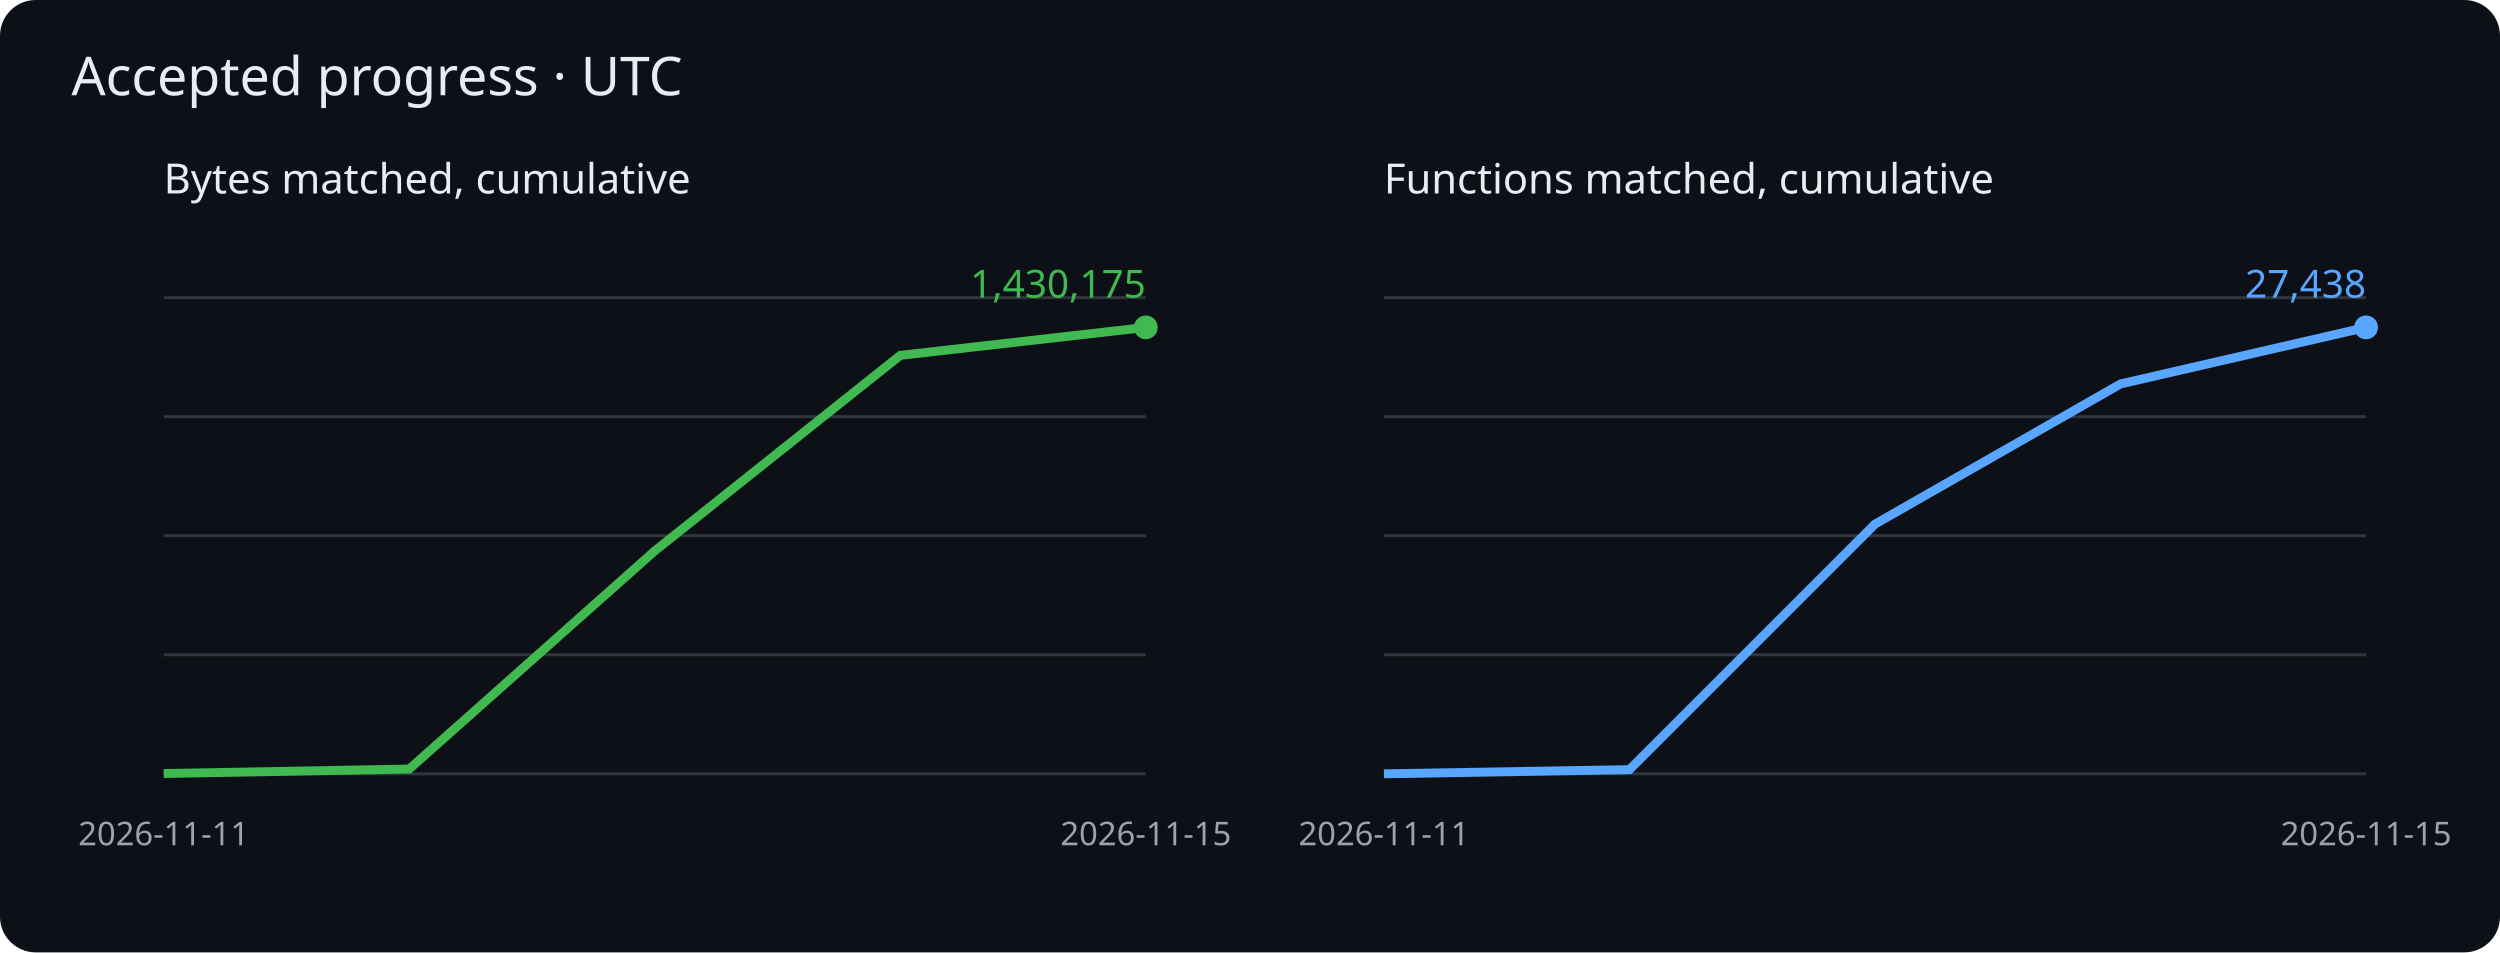
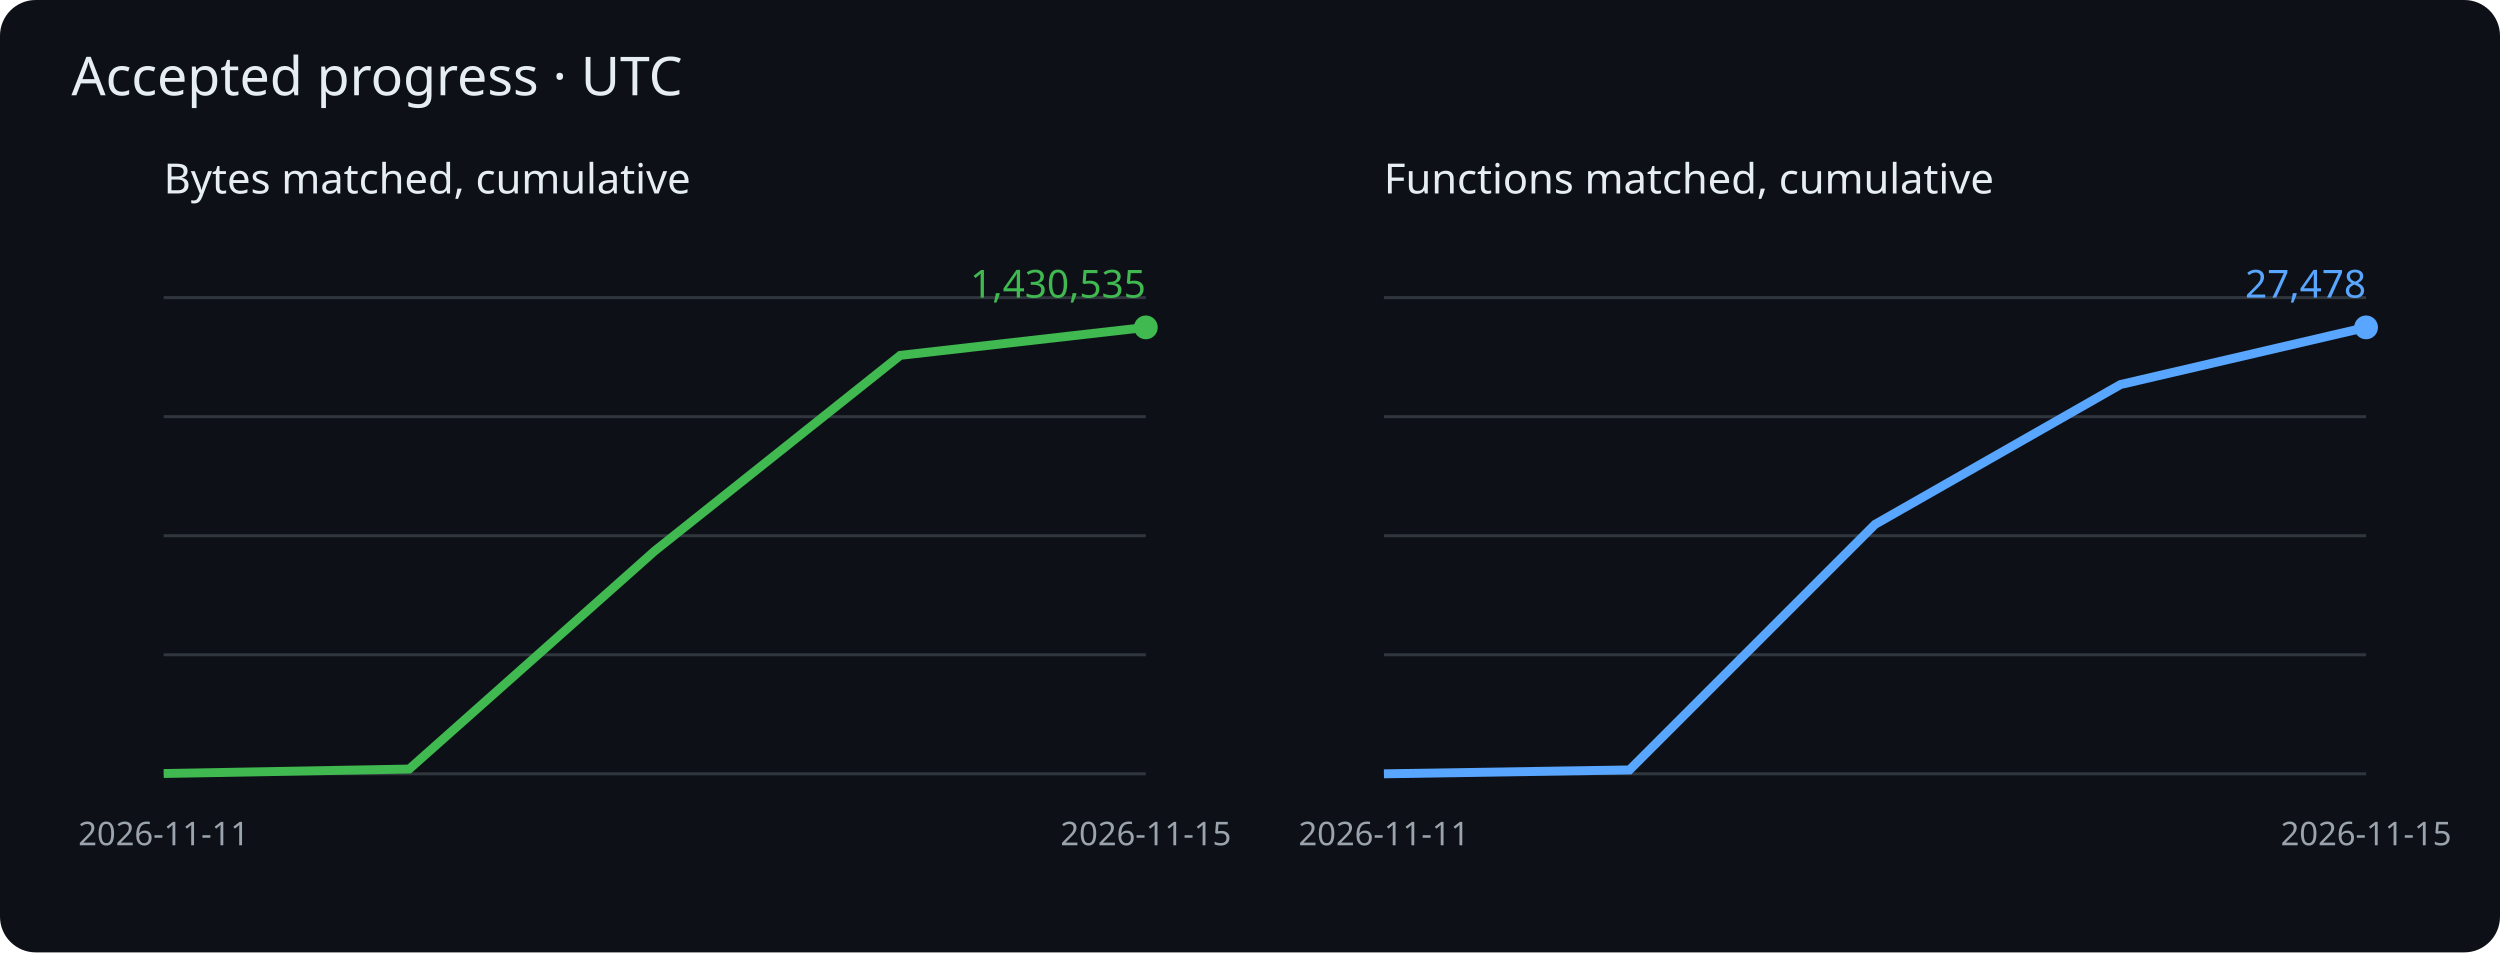
<svg xmlns="http://www.w3.org/2000/svg" viewBox="0 0 840 320" role="img" aria-label="Cumulative matched bytes and functions">
  <rect width="840" height="320" rx="12" fill="#0d1117" />
  <g font-family="sans-serif">
    <text x="24" y="32" fill="#e6edf3" font-size="18">Accepted progress · UTC</text>
    <text x="55" y="65" fill="#e6edf3" font-size="14">Bytes matched, cumulative</text>
    <path d="M55 260h330" stroke="#30363d" />
    <path d="M55 220h330" stroke="#30363d" />
    <path d="M55 180h330" stroke="#30363d" />
    <path d="M55 140h330" stroke="#30363d" />
    <path d="M55 100h330" stroke="#30363d" />
    <polyline points="55.0,259.9 137.5,258.4 220.0,185.1 302.5,119.4 385.0,110.0" fill="none" stroke="#3fb950" stroke-width="3" />
    <circle cx="385.0" cy="110.0" r="4" fill="#3fb950" />
-     <text x="385.0" y="100.0" text-anchor="end" fill="#3fb950" font-size="13">1,430,175</text>
+     <text x="385.0" y="100.0" text-anchor="end" fill="#3fb950" font-size="13">1,430,535</text>
    <text x="55.0" y="284" fill="#9ba3ad" font-size="11" text-anchor="middle">2026-11-11</text>
    <text x="385.0" y="284" fill="#9ba3ad" font-size="11" text-anchor="middle">2026-11-15</text>
    <text x="465" y="65" fill="#e6edf3" font-size="14">Functions matched, cumulative</text>
    <path d="M465 260h330" stroke="#30363d" />
    <path d="M465 220h330" stroke="#30363d" />
    <path d="M465 180h330" stroke="#30363d" />
    <path d="M465 140h330" stroke="#30363d" />
    <path d="M465 100h330" stroke="#30363d" />
-     <polyline points="465.0,260.0 547.5,258.6 630.0,176.1 712.5,129.0 795.0,110.0" fill="none" stroke="#58a6ff" stroke-width="3" />
+     <polyline points="465.0,260.0 547.5,258.7 630.0,176.2 712.5,129.2 795.0,110.0" fill="none" stroke="#58a6ff" stroke-width="3" />
    <circle cx="795.0" cy="110.0" r="4" fill="#58a6ff" />
-     <text x="795.0" y="100.0" text-anchor="end" fill="#58a6ff" font-size="13">27,438</text>
+     <text x="795.0" y="100.0" text-anchor="end" fill="#58a6ff" font-size="13">27,478</text>
    <text x="465.0" y="284" fill="#9ba3ad" font-size="11" text-anchor="middle">2026-11-11</text>
    <text x="795.0" y="284" fill="#9ba3ad" font-size="11" text-anchor="middle">2026-11-15</text>
  </g>
</svg>
